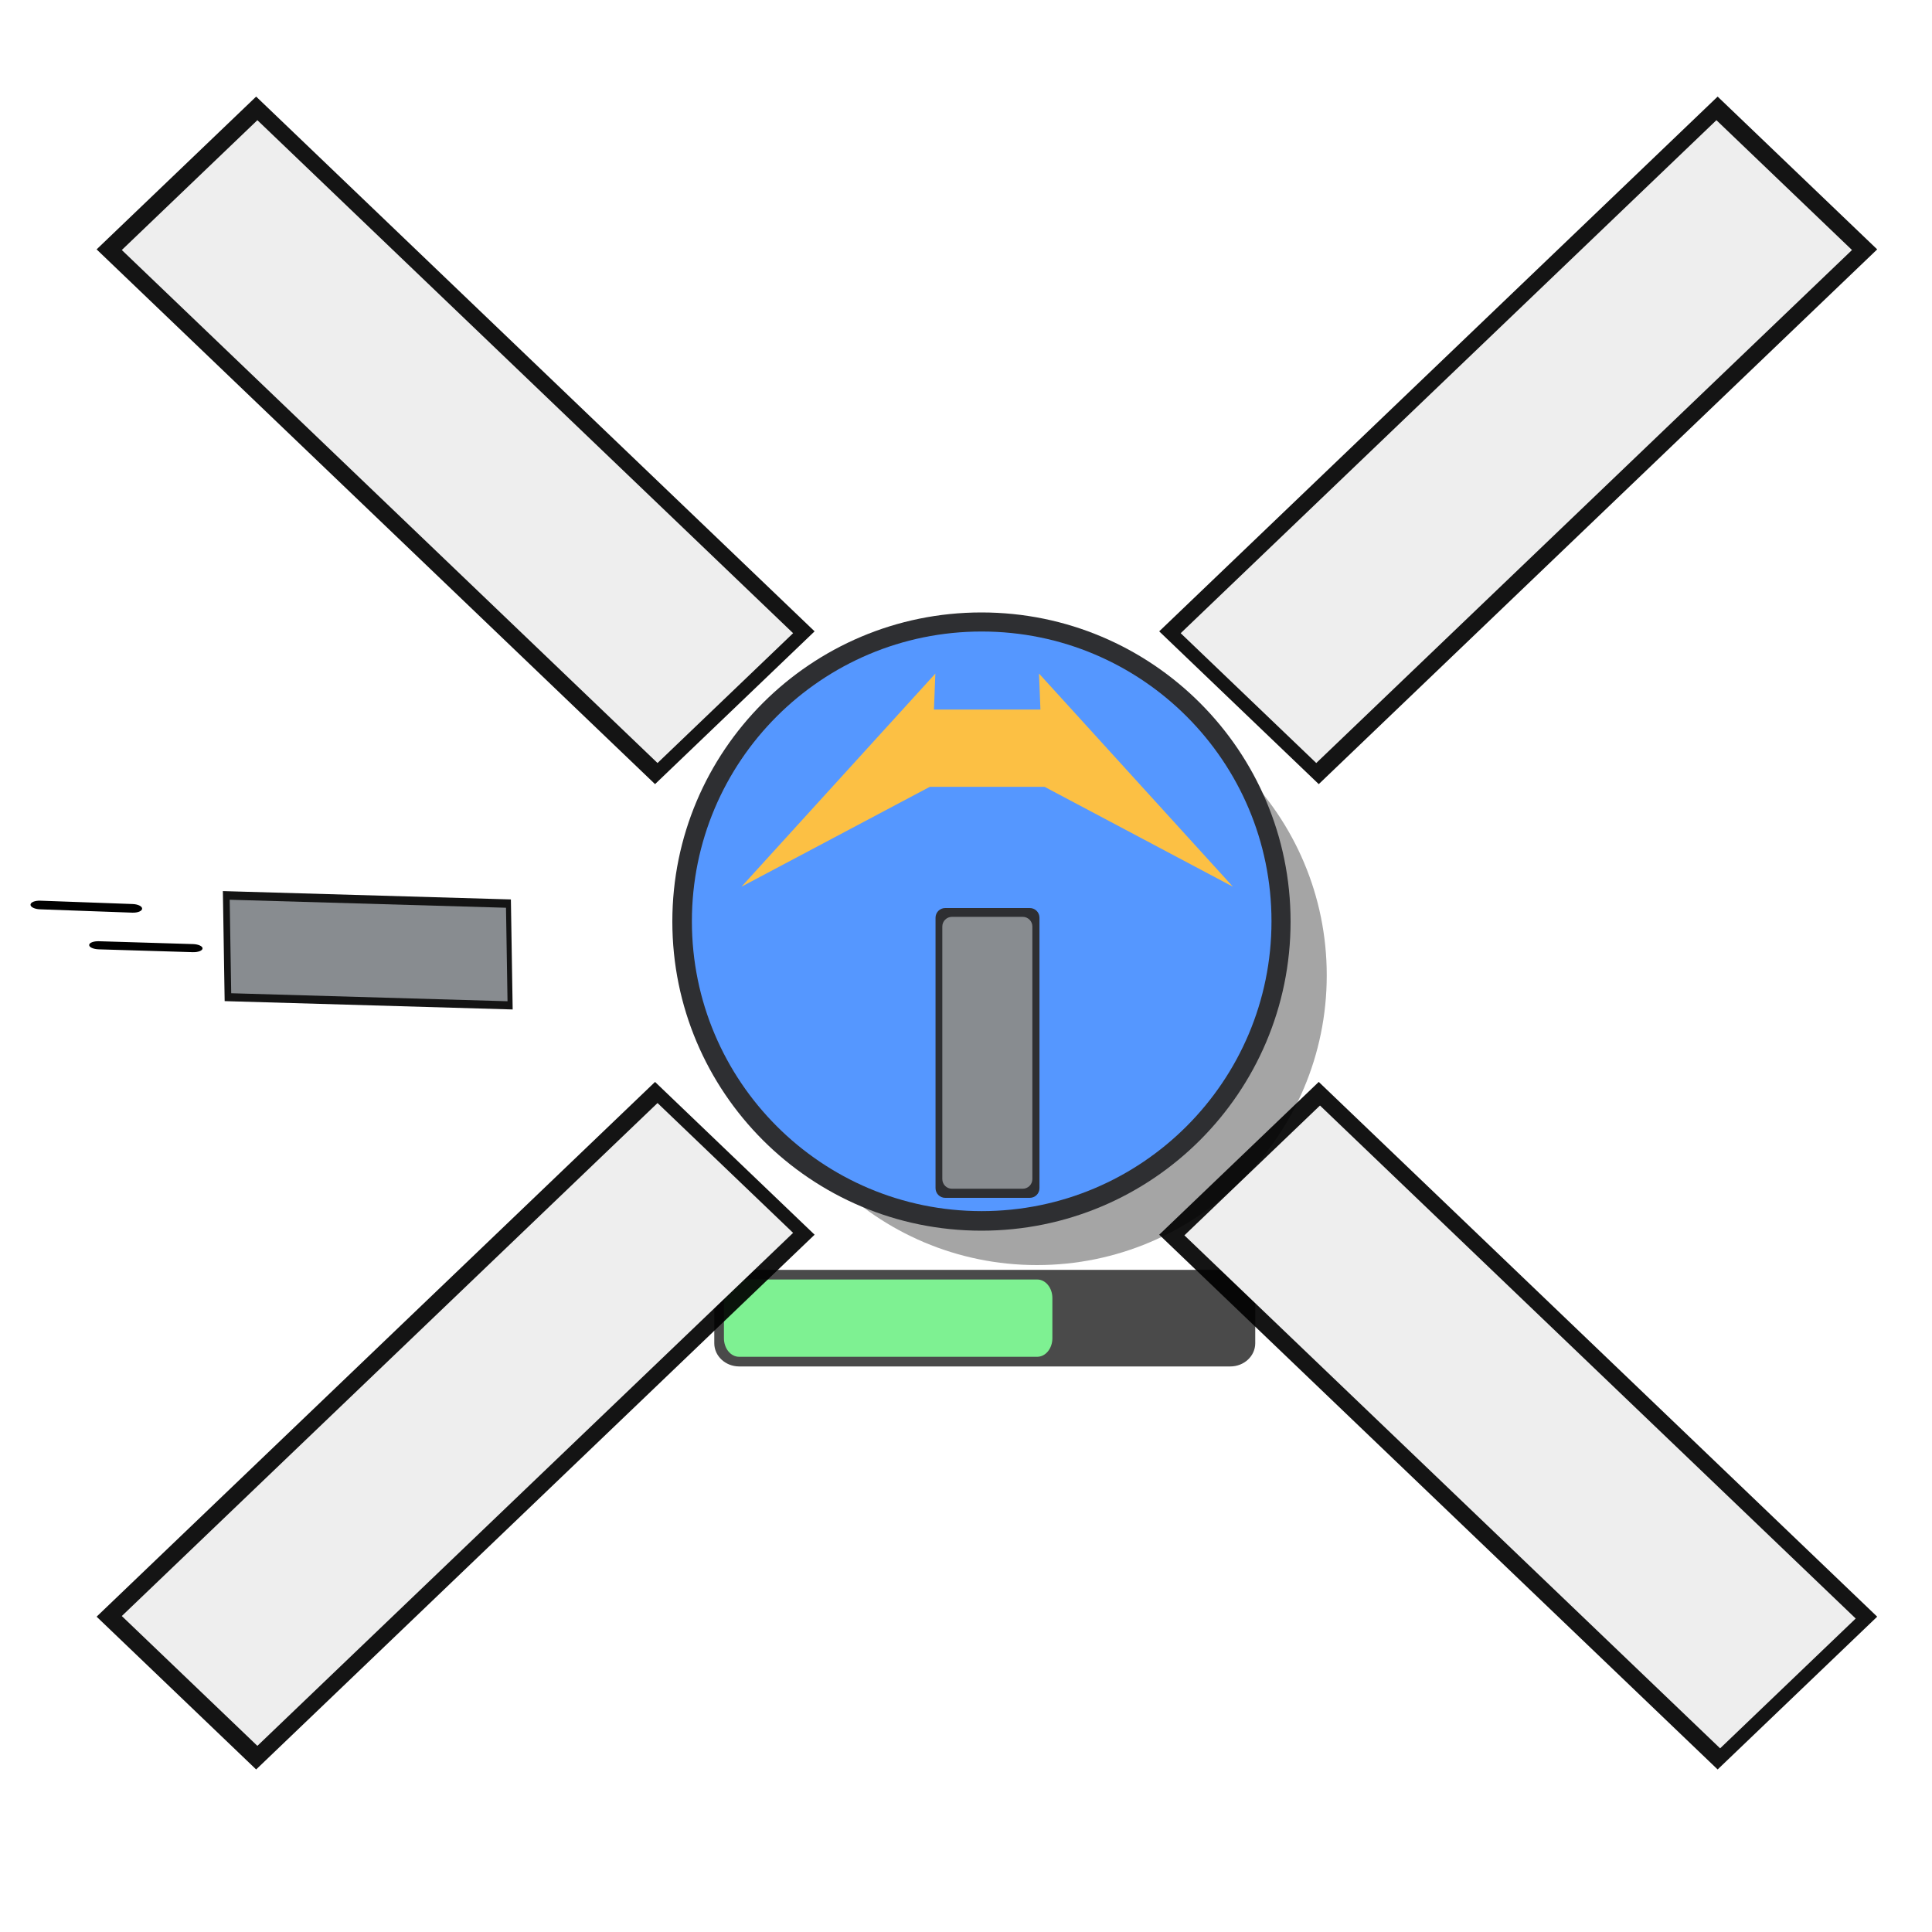
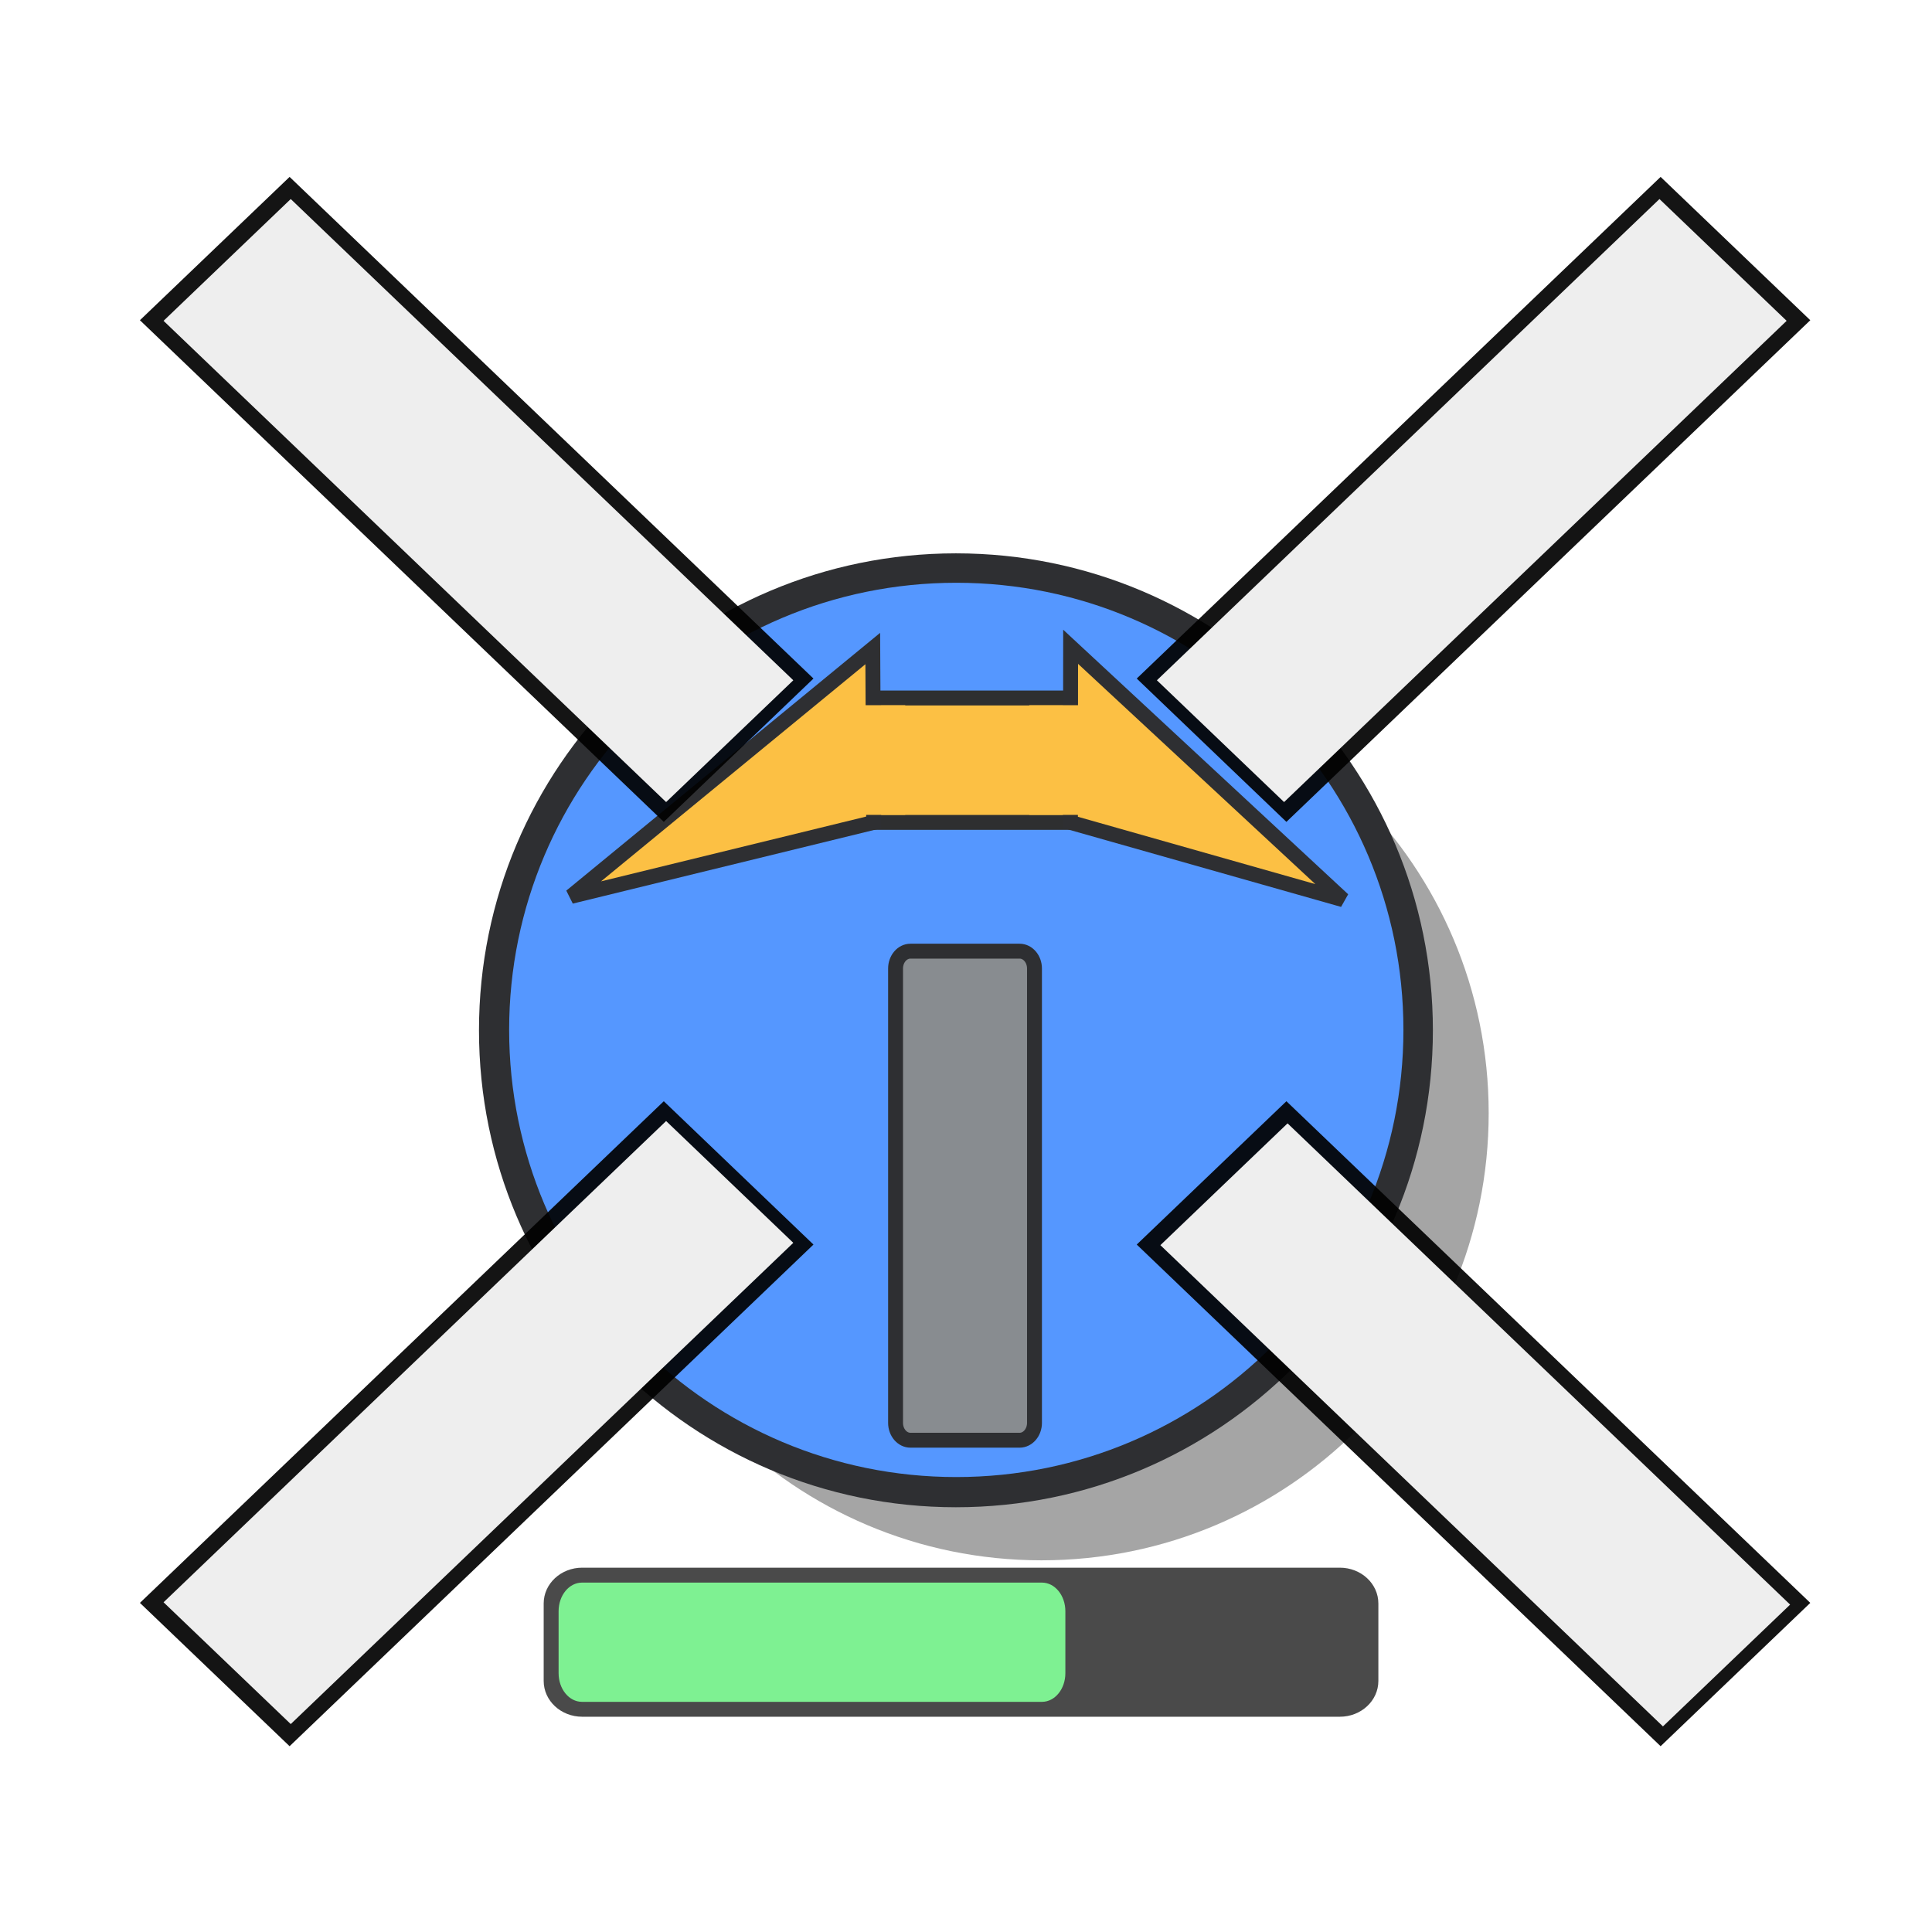
<svg xmlns="http://www.w3.org/2000/svg" width="100mm" height="100mm" viewBox="0 0 100 100" version="1.1" id="svg1" xml:space="preserve">
  <defs id="defs1" />
  <g id="layer1">
-     <circle style="fill:#a5a5a5;fill-opacity:1;stroke-width:0.265" id="path29-2" cx="53.672" cy="50.48" r="15" />
-     <rect style="opacity:1;fill:#4a4a4a;fill-opacity:1;stroke-width:0.288" id="rect30" width="28" height="5" x="36.971" y="65.727" rx="1.292" ry="1.2" />
-     <rect style="fill:#7ef192;fill-opacity:1;stroke-width:0.201" id="rect30-3" width="17" height="4" x="37.471" y="66.227" rx="0.785" ry="0.96" />
-     <rect style="opacity:0.92;fill:#000000;stroke-width:0.199" id="rect24" width="40.02" height="11.434" x="12.793" y="-5.564" transform="matrix(0.7222576,0.6916241,-0.7222576,0.6916241,0,0)" />
-     <rect style="opacity:1;fill:#eeeeee;fill-opacity:1;stroke-width:0.645" id="rect27" width="38.392" height="9.716" x="13.72" y="-4.725" transform="matrix(0.7222576,0.6916241,-0.7222576,0.6916241,0,0)" />
-     <rect style="opacity:0.92;fill:#000000;stroke-width:0.199" id="rect24-4" width="40.02" height="11.434" x="-57.932" y="65.161" transform="matrix(-0.7222576,0.6916241,0.7222576,0.6916241,0,0)" />
-     <rect style="fill:#eeeeee;fill-opacity:1;stroke-width:0.645" id="rect27-0" width="38.392" height="9.716" x="-57.005" y="66" transform="matrix(-0.7222576,0.6916241,0.7222576,0.6916241,0,0)" />
-     <rect style="opacity:0.92;fill:#000000;stroke-width:0.199" id="rect24-6" width="40.02" height="11.434" x="-57.033" y="-75.39" transform="matrix(0.7222576,-0.6916241,-0.7222576,-0.6916241,0,0)" />
-     <rect style="fill:#eeeeee;fill-opacity:1;stroke-width:0.645" id="rect27-9" width="38.392" height="9.716" x="-56.106" y="-74.551" transform="matrix(0.7222576,-0.6916241,-0.7222576,-0.6916241,0,0)" />
-     <rect style="opacity:0.92;fill:#000000;stroke-width:0.086" id="rect24-6-2" width="14.914" height="5.696" x="10.798" y="-51.512" transform="matrix(0.9995806,0.02895815,-0.01620158,-0.9998687,0,0)" />
-     <rect style="fill:#888c90;fill-opacity:1;stroke-width:0.278" id="rect27-9-4" width="14.308" height="4.84" x="11.144" y="-51.094" transform="matrix(0.9995806,0.02895815,-0.01620158,-0.9998687,0,0)" />
-     <rect style="opacity:0.92;fill:#000000;stroke-width:0.199" id="rect24-41" width="40.02" height="11.434" x="87.738" y="-6.769" transform="matrix(0.7222576,0.6916241,-0.7222576,0.6916241,0,0)" />
-     <rect style="fill:#eeeeee;fill-opacity:1;stroke-width:0.645" id="rect27-96" width="38.392" height="9.716" x="88.665" y="-5.93" transform="matrix(0.7222576,0.6916241,-0.7222576,0.6916241,0,0)" />
-     <circle style="opacity:1;fill:#2e2f32;fill-opacity:1;stroke-width:0.333" id="path31" cx="50.8" cy="47.7" r="16" />
-     <circle style="opacity:1;fill:#5597ff;fill-opacity:1;stroke-width:0.265" id="path29" cx="50.812" cy="47.687" r="15" />
-     <rect style="fill:#2e2f32;fill-opacity:1;stroke-width:0.227" id="rect34-9" width="15" height="5.38" x="47" y="-53.803" transform="rotate(90)" rx="0.5" ry="0.5" />
-     <rect style="opacity:1;fill:#888c90;fill-opacity:1;stroke-width:0.204" id="rect34" width="14.073" height="4.661" x="47.456" y="-53.435" transform="rotate(90)" rx="0.5" ry="0.5" />
-     <rect style="opacity:1;fill:#000000;fill-opacity:1;stroke-width:0.265" id="rect36" width="5.782" height="0.447" x="3.274" y="46.513" rx="0.5" ry="0.447" transform="rotate(2.076076)" />
-     <rect style="opacity:1;fill:#000000;fill-opacity:1;stroke-width:0.265" id="rect37" width="5.872" height="0.419" x="6.092" y="48.541" rx="0.5" ry="0.419" transform="rotate(1.733309)" />
-     <rect style="opacity:1;fill:#fcc044;fill-opacity:1;stroke-width:0.121" id="rect38" width="6" height="4" x="48.113" y="36.726" />
-     <path style="opacity:1;fill:#fcc044;fill-opacity:1;stroke-width:0.231" d="m 48.185,40.695 -9.808,5.201 10.037,-11.032 z" id="path39" />
-     <path style="fill:#fcc044;fill-opacity:1;stroke-width:0.231" d="m 54.008,40.695 9.808,5.201 L 53.779,34.863 Z" id="path39-2" />
+     <circle style="fill:#a5a5a5;fill-opacity:1;stroke-width:0.408" id="path29-2" cx="53.91" cy="57.618" r="23.144" />
+     <rect style="opacity:1;fill:#4a4a4a;fill-opacity:1;stroke-width:0.444" id="rect30" width="43.203" height="7.715" x="28.141" y="81.143" rx="1.994" ry="1.852" />
+     <rect style="fill:#7ef192;fill-opacity:1;stroke-width:0.31" id="rect30-3" width="26.23" height="6.172" x="28.913" y="81.915" rx="1.211" ry="1.481" />
+     <circle style="opacity:1;fill:#2e2f32;fill-opacity:1;stroke-width:0.514" id="path31" cx="49.479" cy="53.328" r="24.687" />
+     <circle style="opacity:1;fill:#5597ff;fill-opacity:1;stroke-width:0.408" id="path29" cx="49.497" cy="53.308" r="23.144" />
+     <rect style="opacity:1;fill:#888c90;fill-opacity:1;stroke:#2e2f32;stroke-width:0.771;stroke-dasharray:none;stroke-opacity:1" id="rect34" width="25.314" height="7.191" x="49.232" y="-53.545" transform="rotate(90)" rx="0.899" ry="0.771" />
+     <rect style="opacity:1;fill:#fcc044;fill-opacity:1;stroke:#2e2f30;stroke-width:0.771;stroke-dasharray:none;stroke-opacity:1" id="rect38" width="10.184" height="6.439" x="45.221" y="36.128" />
+     <path style="opacity:1;fill:#fcc044;fill-opacity:1;stroke:#2e2f32;stroke-width:0.771;stroke-dasharray:none;stroke-opacity:1" d="M 45.221,42.567 29.556,46.396 45.174,33.568 Z" id="path39" />
+     <path style="fill:#fcc044;fill-opacity:1;stroke:#2e2f32;stroke-width:0.771;stroke-dasharray:none;stroke-opacity:1" d="M 55.406,42.567 69.519,46.57 55.415,33.477 Z" id="path39-2" />
+     <rect style="fill:#fcc044;fill-opacity:1;stroke:none;stroke-width:0.411;stroke-dasharray:none;stroke-opacity:1" id="rect1" width="3.378" height="5.677" x="43.478" y="36.501" />
+     <rect style="fill:#fcc044;fill-opacity:1;stroke:none;stroke-width:0.411;stroke-dasharray:none;stroke-opacity:1" id="rect2" width="3.378" height="5.677" x="53.276" y="36.501" />
+     <g id="g2" transform="matrix(0.9380987,0,0,0.9380987,2.551389,4.465991)">
+       <rect style="opacity:0.92;fill:#000000;stroke-width:0.199" id="rect24" width="40.02" height="11.434" x="12.793" y="-5.564" transform="matrix(0.7222576,0.6916241,-0.7222576,0.6916241,0,0)" />
+       <rect style="opacity:1;fill:#eeeeee;fill-opacity:1;stroke-width:0.645" id="rect27" width="38.392" height="9.716" x="13.72" y="-4.725" transform="matrix(0.7222576,0.6916241,-0.7222576,0.6916241,0,0)" />
+       <rect style="opacity:0.92;fill:#000000;stroke-width:0.199" id="rect24-4" width="40.02" height="11.434" x="-57.932" y="65.161" transform="matrix(-0.7222576,0.6916241,0.7222576,0.6916241,0,0)" />
+       <rect style="fill:#eeeeee;fill-opacity:1;stroke-width:0.645" id="rect27-0" width="38.392" height="9.716" x="-57.005" y="66" transform="matrix(-0.7222576,0.6916241,0.7222576,0.6916241,0,0)" />
+       <rect style="opacity:0.92;fill:#000000;stroke-width:0.199" id="rect24-6" width="40.02" height="11.434" x="-57.033" y="-75.39" transform="matrix(0.7222576,-0.6916241,-0.7222576,-0.6916241,0,0)" />
+       <rect style="fill:#eeeeee;fill-opacity:1;stroke-width:0.645" id="rect27-9" width="38.392" height="9.716" x="-56.106" y="-74.551" transform="matrix(0.7222576,-0.6916241,-0.7222576,-0.6916241,0,0)" />
+       <rect style="opacity:0.92;fill:#000000;stroke-width:0.199" id="rect24-41" width="40.02" height="11.434" x="87.738" y="-6.769" transform="matrix(0.7222576,0.6916241,-0.7222576,0.6916241,0,0)" />
+       <rect style="fill:#eeeeee;fill-opacity:1;stroke-width:0.645" id="rect27-96" width="38.392" height="9.716" x="88.665" y="-5.93" transform="matrix(0.7222576,0.6916241,-0.7222576,0.6916241,0,0)" />
+     </g>
  </g>
</svg>
